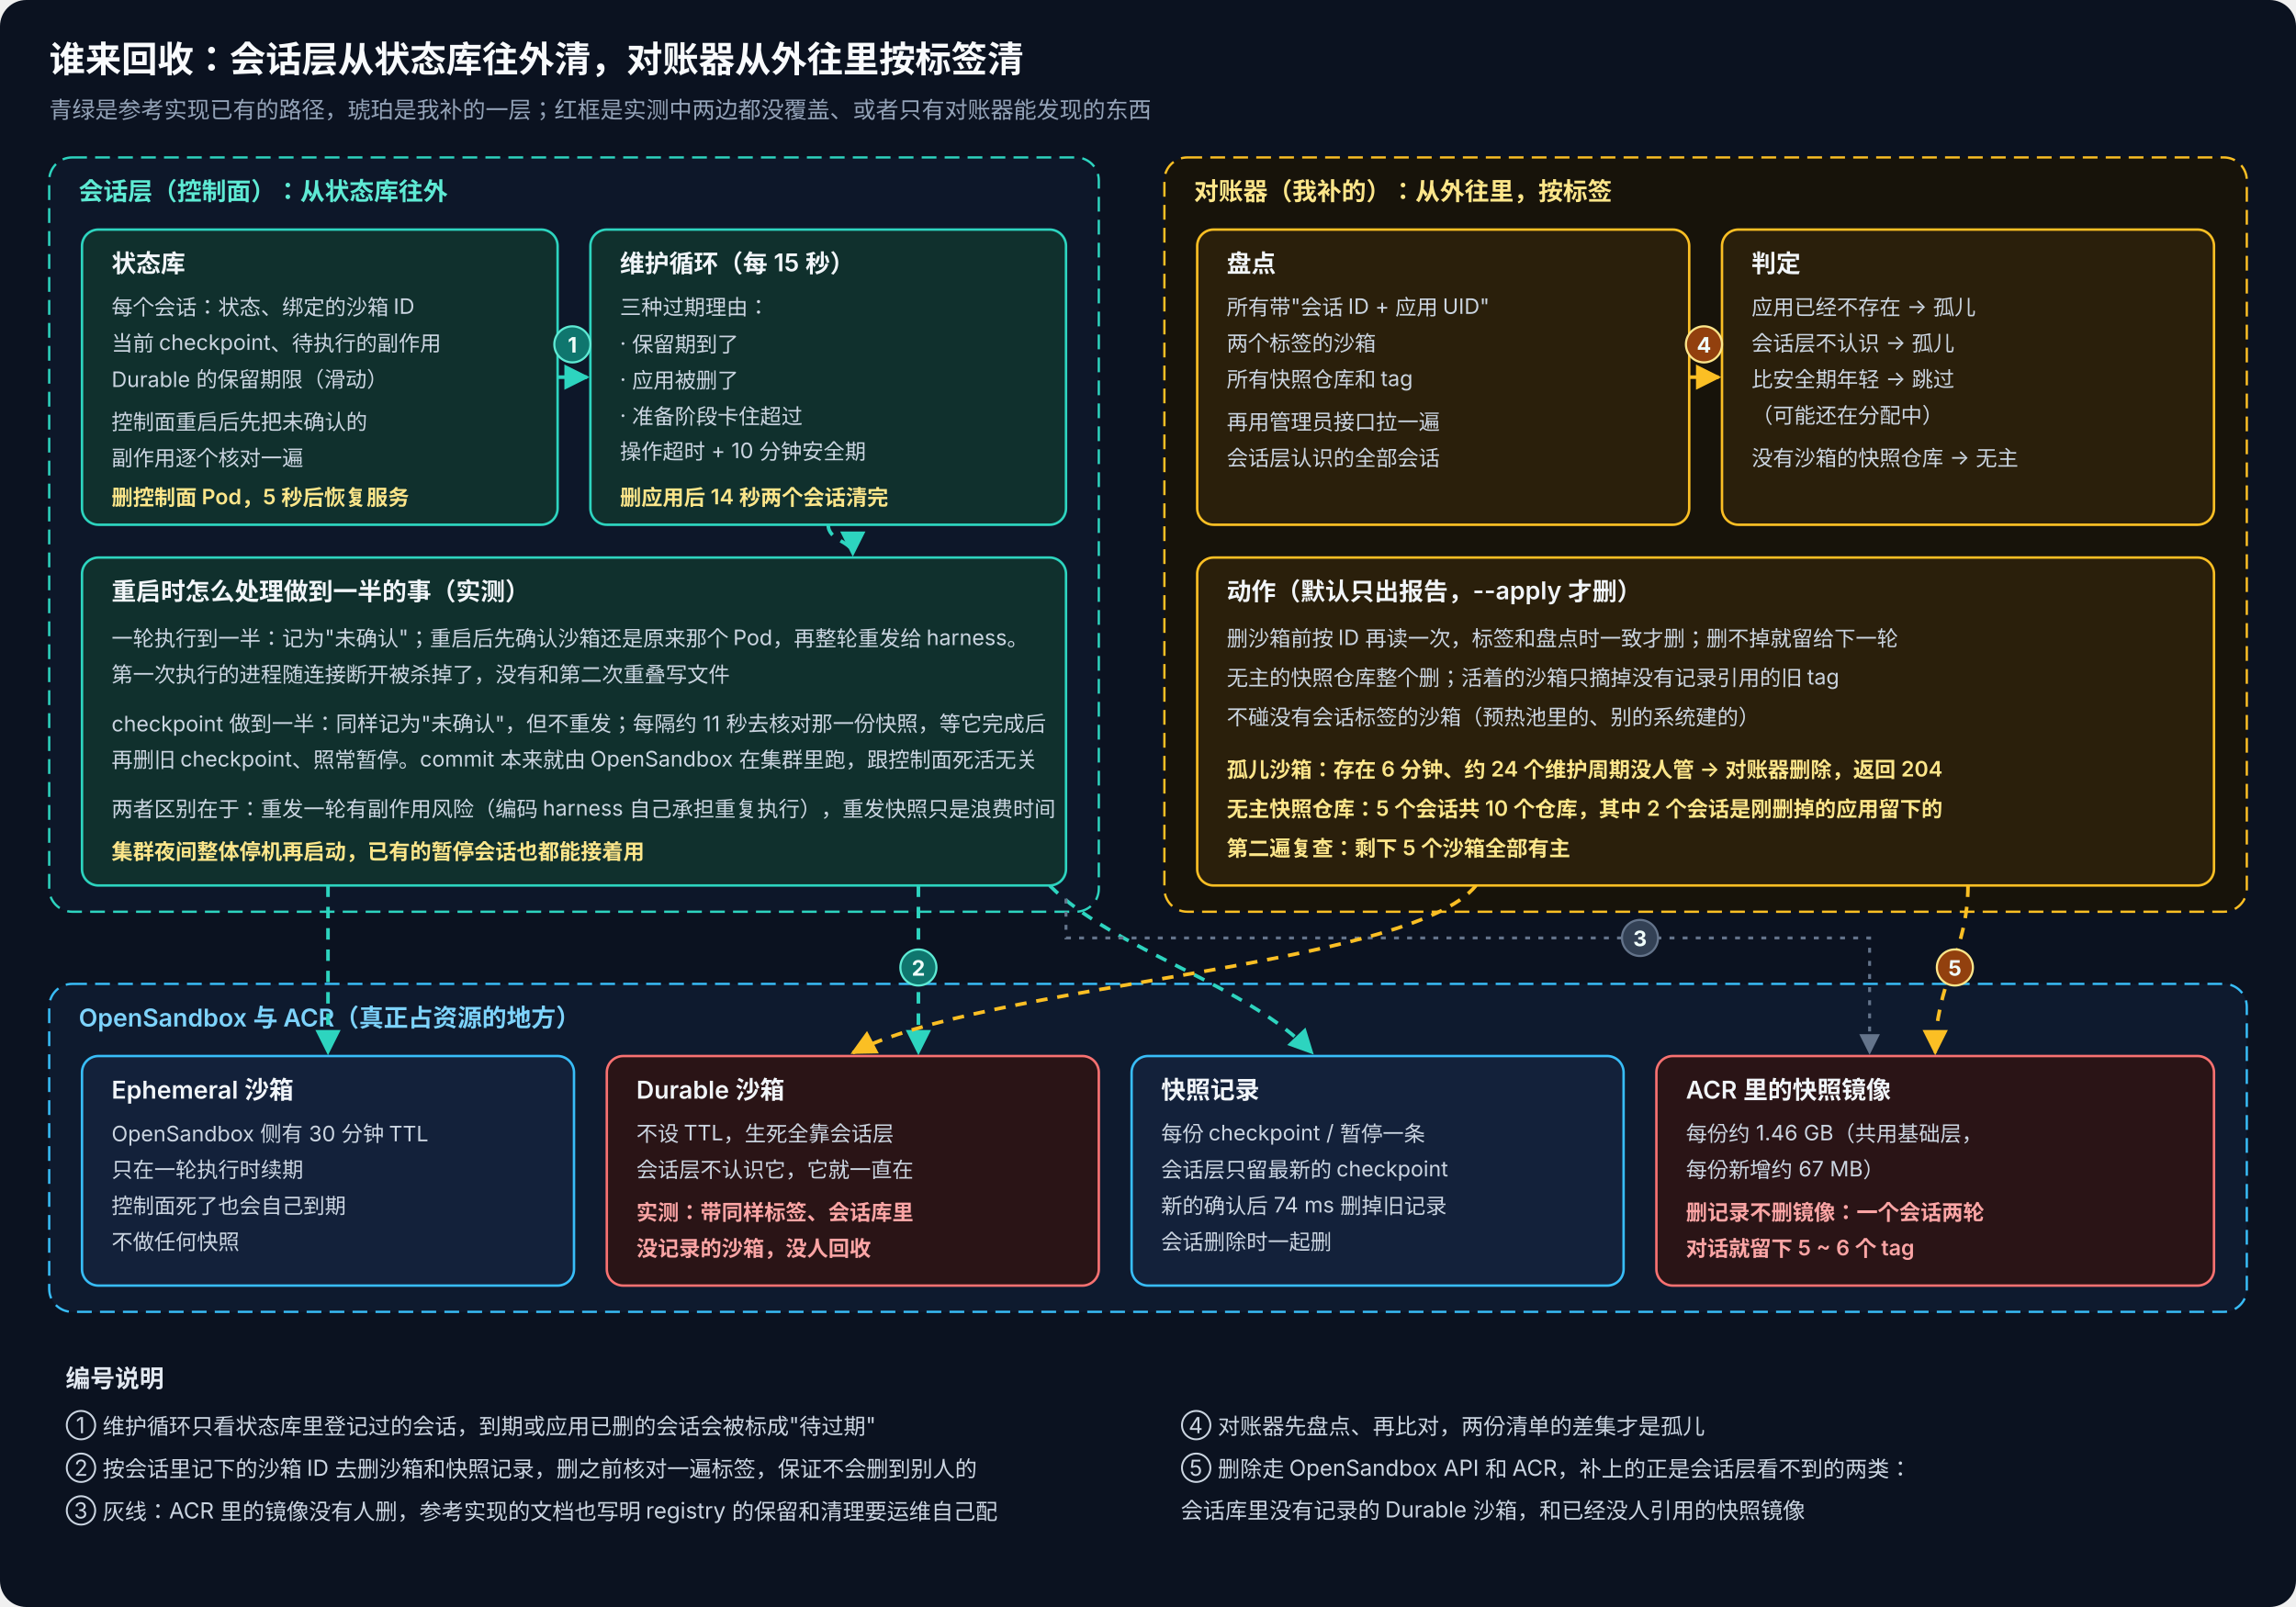
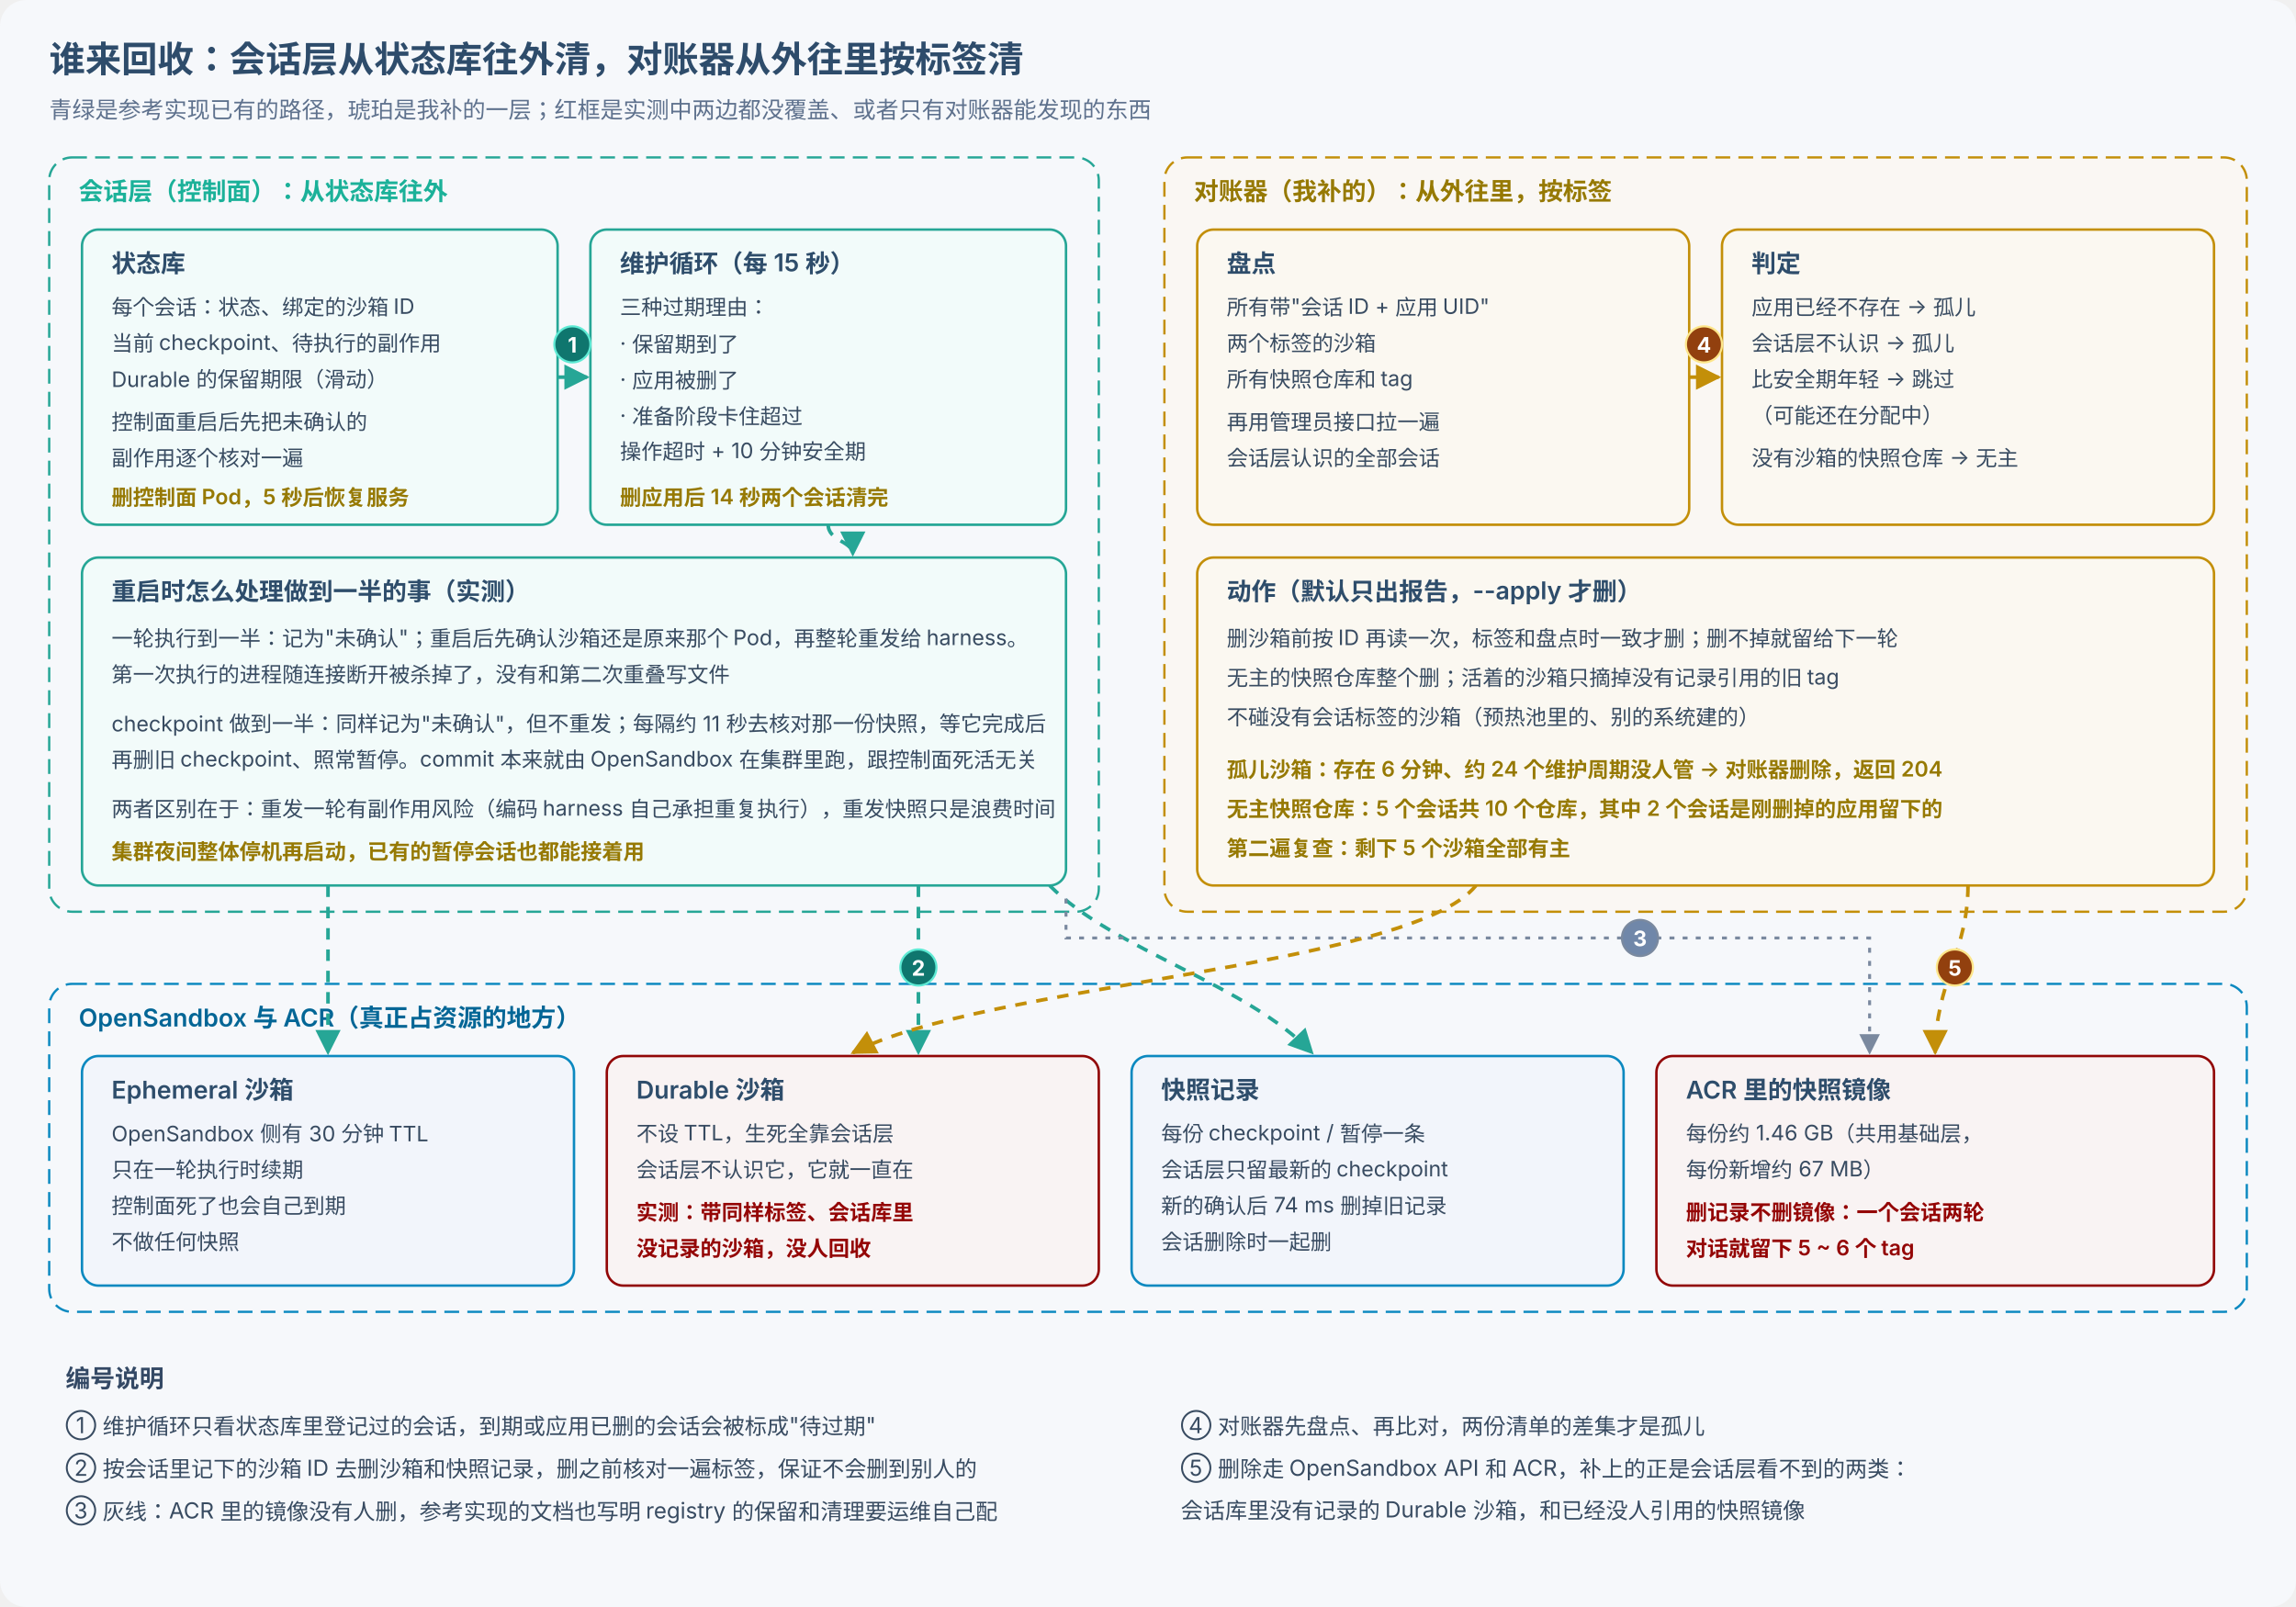
<svg xmlns="http://www.w3.org/2000/svg" viewBox="0 0 1400 980" width="1400" height="980" font-family="-apple-system, 'PingFang SC', 'Microsoft YaHei', 'Segoe UI', sans-serif">
  <defs>
    <marker id="arr" viewBox="0 0 10 10" refX="9" refY="5" markerWidth="7" markerHeight="7" orient="auto-start-reverse">
-       <path d="M0,0 L10,5 L0,10 z" fill="#2dd4bf" />
+       <path d="M0,0 L10,5 L0,10 z" fill="#26a696" />
    </marker>
    <marker id="arrA" viewBox="0 0 10 10" refX="9" refY="5" markerWidth="7" markerHeight="7" orient="auto-start-reverse">
-       <path d="M0,0 L10,5 L0,10 z" fill="#fbbf24" />
+       <path d="M0,0 L10,5 L0,10 z" fill="#c38f09" />
    </marker>
    <marker id="arrG" viewBox="0 0 10 10" refX="9" refY="5" markerWidth="7" markerHeight="7" orient="auto-start-reverse">
-       <path d="M0,0 L10,5 L0,10 z" fill="#64748b" />
+       <path d="M0,0 L10,5 L0,10 z" fill="#7a899f" />
    </marker>
    <style>
-       .bg { fill: #0b1220; }
-       .title { fill: #f8fafc; font-size: 22px; font-weight: 700; }
-       .sub { fill: #94a3b8; font-size: 14px; }
-       .zone { fill: #0d1729; stroke: #2dd4bf; stroke-width: 1.4; stroke-dasharray: 9 5; }
-       .zoneA { fill: #17130a; stroke: #fbbf24; stroke-width: 1.4; stroke-dasharray: 9 5; }
-       .zoneB { fill: #0e1a2e; stroke: #38bdf8; stroke-width: 1.4; stroke-dasharray: 9 5; }
+       .bg { fill: #f6f8fb; }
+       .title { fill: #2e4c6b; font-size: 22px; font-weight: 700; }
+       .sub { fill: #5e718d; font-size: 14px; }
+       .zone { fill: #f6f8fb; stroke: #26a696; stroke-width: 1.4; stroke-dasharray: 9 5; }
+       .zoneA { fill: #faf7f3; stroke: #c38f09; stroke-width: 1.4; stroke-dasharray: 9 5; }
+       .zoneB { fill: #f6f8fb; stroke: #0c89c0; stroke-width: 1.4; stroke-dasharray: 9 5; }
      .zl { font-size: 15px; font-weight: 600; }
-       .card { fill: #10302d; stroke: #2dd4bf; stroke-width: 1.5; }
-       .cardA { fill: #2a1f0b; stroke: #fbbf24; stroke-width: 1.5; }
-       .cardB { fill: #13213a; stroke: #38bdf8; stroke-width: 1.5; }
-       .cardX { fill: #2a1416; stroke: #f87171; stroke-width: 1.5; animation: pulse 2s ease-in-out infinite; }
-       .h { fill: #f1f5f9; font-size: 15px; font-weight: 600; }
-       .t { fill: #cbd5e1; font-size: 13px; }
-       .num { fill: #fde68a; font-size: 13px; font-weight: 600; }
-       .bad { fill: #fca5a5; font-size: 13px; font-weight: 600; }
-       .flow { fill: none; stroke: #2dd4bf; stroke-width: 2.2; stroke-dasharray: 7 6; animation: dash 1.2s linear infinite; }
-       .flowA { fill: none; stroke: #fbbf24; stroke-width: 2.2; stroke-dasharray: 7 6; animation: dash 1.2s linear infinite; }
-       .flowG { fill: none; stroke: #64748b; stroke-width: 1.8; stroke-dasharray: 3 5; }
+       .card { fill: #f2fbfa; stroke: #26a696; stroke-width: 1.5; }
+       .cardA { fill: #fbf8f1; stroke: #c38f09; stroke-width: 1.5; }
+       .cardB { fill: #f2f5fb; stroke: #0c89c0; stroke-width: 1.5; }
+       .cardX { fill: #f9f3f3; stroke: #920707; stroke-width: 1.5; animation: pulse 2s ease-in-out infinite; }
+       .h { fill: #2e4d6b; font-size: 15px; font-weight: 600; }
+       .t { fill: #384b61; font-size: 13px; }
+       .num { fill: #967903; font-size: 13px; font-weight: 600; }
+       .bad { fill: #940505; font-size: 13px; font-weight: 600; }
+       .flow { fill: none; stroke: #26a696; stroke-width: 2.2; stroke-dasharray: 7 6; animation: dash 1.2s linear infinite; }
+       .flowA { fill: none; stroke: #c38f09; stroke-width: 2.2; stroke-dasharray: 7 6; animation: dash 1.2s linear infinite; }
+       .flowG { fill: none; stroke: #7a899f; stroke-width: 1.8; stroke-dasharray: 3 5; }
      .badge { fill: #0f766e; stroke: #5eead4; stroke-width: 1.3; }
      .badgeA { fill: #92400e; stroke: #fde68a; stroke-width: 1.3; }
-       .bn { fill: #f0fdfa; font-size: 13px; font-weight: 700; text-anchor: middle; }
-       .lg { fill: #cbd5e1; font-size: 13.5px; }
-       .lgh { fill: #e2e8f0; font-size: 15px; font-weight: 600; }
+       .bn { fill:#ffffff; font-size: 13px; font-weight: 700; text-anchor: middle; }
+       .lg { fill: #384b61; font-size: 13.5px; }
+       .lgh { fill: #344965; font-size: 15px; font-weight: 600; }
      @keyframes dash { to { stroke-dashoffset: -26; } }
      @keyframes pulse { 0%,100% { stroke-opacity: 1; } 50% { stroke-opacity: 0.35; } }
    </style>
  </defs>
  <rect class="bg" width="1400" height="980" rx="16" />
  <text class="title" x="30" y="44">谁来回收：会话层从状态库往外清，对账器从外往里按标签清</text>
  <text class="sub" x="30" y="72">青绿是参考实现已有的路径，琥珀是我补的一层；红框是实测中两边都没覆盖、或者只有对账器能发现的东西</text>
  <rect class="zone" x="30" y="96" width="640" height="460" rx="14" />
-   <text class="zl" x="48" y="122" fill="#5eead4">会话层（控制面）：从状态库往外</text>
+   <text class="zl" x="48" y="122" fill="#1bb199">会话层（控制面）：从状态库往外</text>
  <rect class="card" x="50" y="140" width="290" height="180" rx="10" />
  <text class="h" x="68" y="166">状态库</text>
  <text class="t" x="68" y="192">每个会话：状态、绑定的沙箱 ID</text>
  <text class="t" x="68" y="214">当前 checkpoint、待执行的副作用</text>
  <text class="t" x="68" y="236">Durable 的保留期限（滑动）</text>
  <text class="t" x="68" y="262">控制面重启后先把未确认的</text>
  <text class="t" x="68" y="284">副作用逐个核对一遍</text>
  <text class="num" x="68" y="308">删控制面 Pod，5 秒后恢复服务</text>
  <rect class="card" x="360" y="140" width="290" height="180" rx="10" />
  <text class="h" x="378" y="166">维护循环（每 15 秒）</text>
  <text class="t" x="378" y="192">三种过期理由：</text>
  <text class="t" x="378" y="214">· 保留期到了</text>
  <text class="t" x="378" y="236">· 应用被删了</text>
  <text class="t" x="378" y="258">· 准备阶段卡住超过</text>
  <text class="t" x="378" y="280">  操作超时 + 10 分钟安全期</text>
  <text class="num" x="378" y="308">删应用后 14 秒两个会话清完</text>
  <rect class="card" x="50" y="340" width="600" height="200" rx="10" />
  <text class="h" x="68" y="366">重启时怎么处理做到一半的事（实测）</text>
  <text class="t" x="68" y="394">一轮执行到一半：记为"未确认"；重启后先确认沙箱还是原来那个 Pod，再整轮重发给 harness。</text>
  <text class="t" x="68" y="416">第一次执行的进程随连接断开被杀掉了，没有和第二次重叠写文件</text>
  <text class="t" x="68" y="446">checkpoint 做到一半：同样记为"未确认"，但不重发；每隔约 11 秒去核对那一份快照，等它完成后</text>
  <text class="t" x="68" y="468">再删旧 checkpoint、照常暂停。commit 本来就由 OpenSandbox 在集群里跑，跟控制面死活无关</text>
  <text class="t" x="68" y="498">两者区别在于：重发一轮有副作用风险（编码 harness 自己承担重复执行），重发快照只是浪费时间</text>
  <text class="num" x="68" y="524">集群夜间整体停机再启动，已有的暂停会话也都能接着用</text>
  <rect class="zoneA" x="710" y="96" width="660" height="460" rx="14" />
-   <text class="zl" x="728" y="122" fill="#fde68a">对账器（我补的）：从外往里，按标签</text>
+   <text class="zl" x="728" y="122" fill="#967903">对账器（我补的）：从外往里，按标签</text>
  <rect class="cardA" x="730" y="140" width="300" height="180" rx="10" />
  <text class="h" x="748" y="166">盘点</text>
  <text class="t" x="748" y="192">所有带"会话 ID + 应用 UID"</text>
  <text class="t" x="748" y="214">两个标签的沙箱</text>
  <text class="t" x="748" y="236">所有快照仓库和 tag</text>
  <text class="t" x="748" y="262">再用管理员接口拉一遍</text>
  <text class="t" x="748" y="284">会话层认识的全部会话</text>
  <rect class="cardA" x="1050" y="140" width="300" height="180" rx="10" />
  <text class="h" x="1068" y="166">判定</text>
  <text class="t" x="1068" y="192">应用已经不存在 → 孤儿</text>
  <text class="t" x="1068" y="214">会话层不认识 → 孤儿</text>
  <text class="t" x="1068" y="236">比安全期年轻 → 跳过</text>
  <text class="t" x="1068" y="258">（可能还在分配中）</text>
  <text class="t" x="1068" y="284">没有沙箱的快照仓库 → 无主</text>
  <rect class="cardA" x="730" y="340" width="620" height="200" rx="10" />
  <text class="h" x="748" y="366">动作（默认只出报告，--apply 才删）</text>
  <text class="t" x="748" y="394">删沙箱前按 ID 再读一次，标签和盘点时一致才删；删不掉就留给下一轮</text>
  <text class="t" x="748" y="418">无主的快照仓库整个删；活着的沙箱只摘掉没有记录引用的旧 tag</text>
  <text class="t" x="748" y="442">不碰没有会话标签的沙箱（预热池里的、别的系统建的）</text>
  <text class="num" x="748" y="474">孤儿沙箱：存在 6 分钟、约 24 个维护周期没人管 → 对账器删除，返回 204</text>
  <text class="num" x="748" y="498">无主快照仓库：5 个会话共 10 个仓库，其中 2 个会话是刚删掉的应用留下的</text>
  <text class="num" x="748" y="522">第二遍复查：剩下 5 个沙箱全部有主</text>
  <rect class="zoneB" x="30" y="600" width="1340" height="200" rx="14" />
-   <text class="zl" x="48" y="626" fill="#7dd3fc">OpenSandbox 与 ACR（真正占资源的地方）</text>
+   <text class="zl" x="48" y="626" fill="#036696">OpenSandbox 与 ACR（真正占资源的地方）</text>
  <rect class="cardB" x="50" y="644" width="300" height="140" rx="10" />
  <text class="h" x="68" y="670">Ephemeral 沙箱</text>
  <text class="t" x="68" y="696">OpenSandbox 侧有 30 分钟 TTL</text>
  <text class="t" x="68" y="718">只在一轮执行时续期</text>
  <text class="t" x="68" y="740">控制面死了也会自己到期</text>
  <text class="t" x="68" y="762">不做任何快照</text>
  <rect class="cardX" x="370" y="644" width="300" height="140" rx="10" />
  <text class="h" x="388" y="670">Durable 沙箱</text>
  <text class="t" x="388" y="696">不设 TTL，生死全靠会话层</text>
  <text class="t" x="388" y="718">会话层不认识它，它就一直在</text>
  <text class="bad" x="388" y="744">实测：带同样标签、会话库里</text>
  <text class="bad" x="388" y="766">没记录的沙箱，没人回收</text>
  <rect class="cardB" x="690" y="644" width="300" height="140" rx="10" />
  <text class="h" x="708" y="670">快照记录</text>
  <text class="t" x="708" y="696">每份 checkpoint / 暂停一条</text>
  <text class="t" x="708" y="718">会话层只留最新的 checkpoint</text>
  <text class="t" x="708" y="740">新的确认后 74 ms 删掉旧记录</text>
  <text class="t" x="708" y="762">会话删除时一起删</text>
  <rect class="cardX" x="1010" y="644" width="340" height="140" rx="10" />
  <text class="h" x="1028" y="670">ACR 里的快照镜像</text>
  <text class="t" x="1028" y="696">每份约 1.46 GB（共用基础层，</text>
  <text class="t" x="1028" y="718">每份新增约 67 MB）</text>
  <text class="bad" x="1028" y="744">删记录不删镜像：一个会话两轮</text>
  <text class="bad" x="1028" y="766">对话就留下 5 ~ 6 个 tag</text>
  <path class="flow" d="M340,230 L358,230" marker-end="url(#arr)" />
  <circle class="badge" cx="349" cy="210" r="11" />
  <text class="bn" x="349" y="215">1</text>
  <path class="flow" d="M505,320 C505,330 520,330 520,338" marker-end="url(#arr)" />
  <path class="flow" d="M200,540 L200,642" marker-end="url(#arr)" />
  <path class="flow" d="M560,540 L560,642" marker-end="url(#arr)" />
  <path class="flow" d="M640,540 C680,580 760,600 800,642" marker-end="url(#arr)" />
  <circle class="badge" cx="560" cy="590" r="11" />
  <text class="bn" x="560" y="595">2</text>
  <path class="flowG" d="M650,548 L650,572 L1140,572 L1140,642" marker-end="url(#arrG)" />
-   <circle class="badge" cx="1000" cy="572" r="11" style="fill:#334155;stroke:#64748b" />
+   <circle class="badge" cx="1000" cy="572" r="11" style="fill:#7087a9;stroke:#7a899f" />
  <text class="bn" x="1000" y="577">3</text>
  <path class="flowA" d="M1030,230 L1048,230" marker-end="url(#arrA)" />
  <circle class="badgeA" cx="1039" cy="210" r="11" />
  <text class="bn" x="1039" y="215">4</text>
  <path class="flowA" d="M1200,540 C1200,580 1180,600 1180,642" marker-end="url(#arrA)" />
  <path class="flowA" d="M900,540 C860,590 600,600 520,642" marker-end="url(#arrA)" />
  <circle class="badgeA" cx="1192" cy="590" r="11" />
  <text class="bn" x="1192" y="595">5</text>
  <text class="lgh" x="40" y="846">编号说明</text>
  <text class="lg" x="40" y="874">① 维护循环只看状态库里登记过的会话，到期或应用已删的会话会被标成"待过期"</text>
  <text class="lg" x="40" y="900">② 按会话里记下的沙箱 ID 去删沙箱和快照记录，删之前核对一遍标签，保证不会删到别人的</text>
  <text class="lg" x="40" y="926">③ 灰线：ACR 里的镜像没有人删，参考实现的文档也写明 registry 的保留和清理要运维自己配</text>
  <text class="lg" x="720" y="874">④ 对账器先盘点、再比对，两份清单的差集才是孤儿</text>
  <text class="lg" x="720" y="900">⑤ 删除走 OpenSandbox API 和 ACR，补上的正是会话层看不到的两类：</text>
  <text class="lg" x="720" y="926">    会话库里没有记录的 Durable 沙箱，和已经没人引用的快照镜像</text>
</svg>
